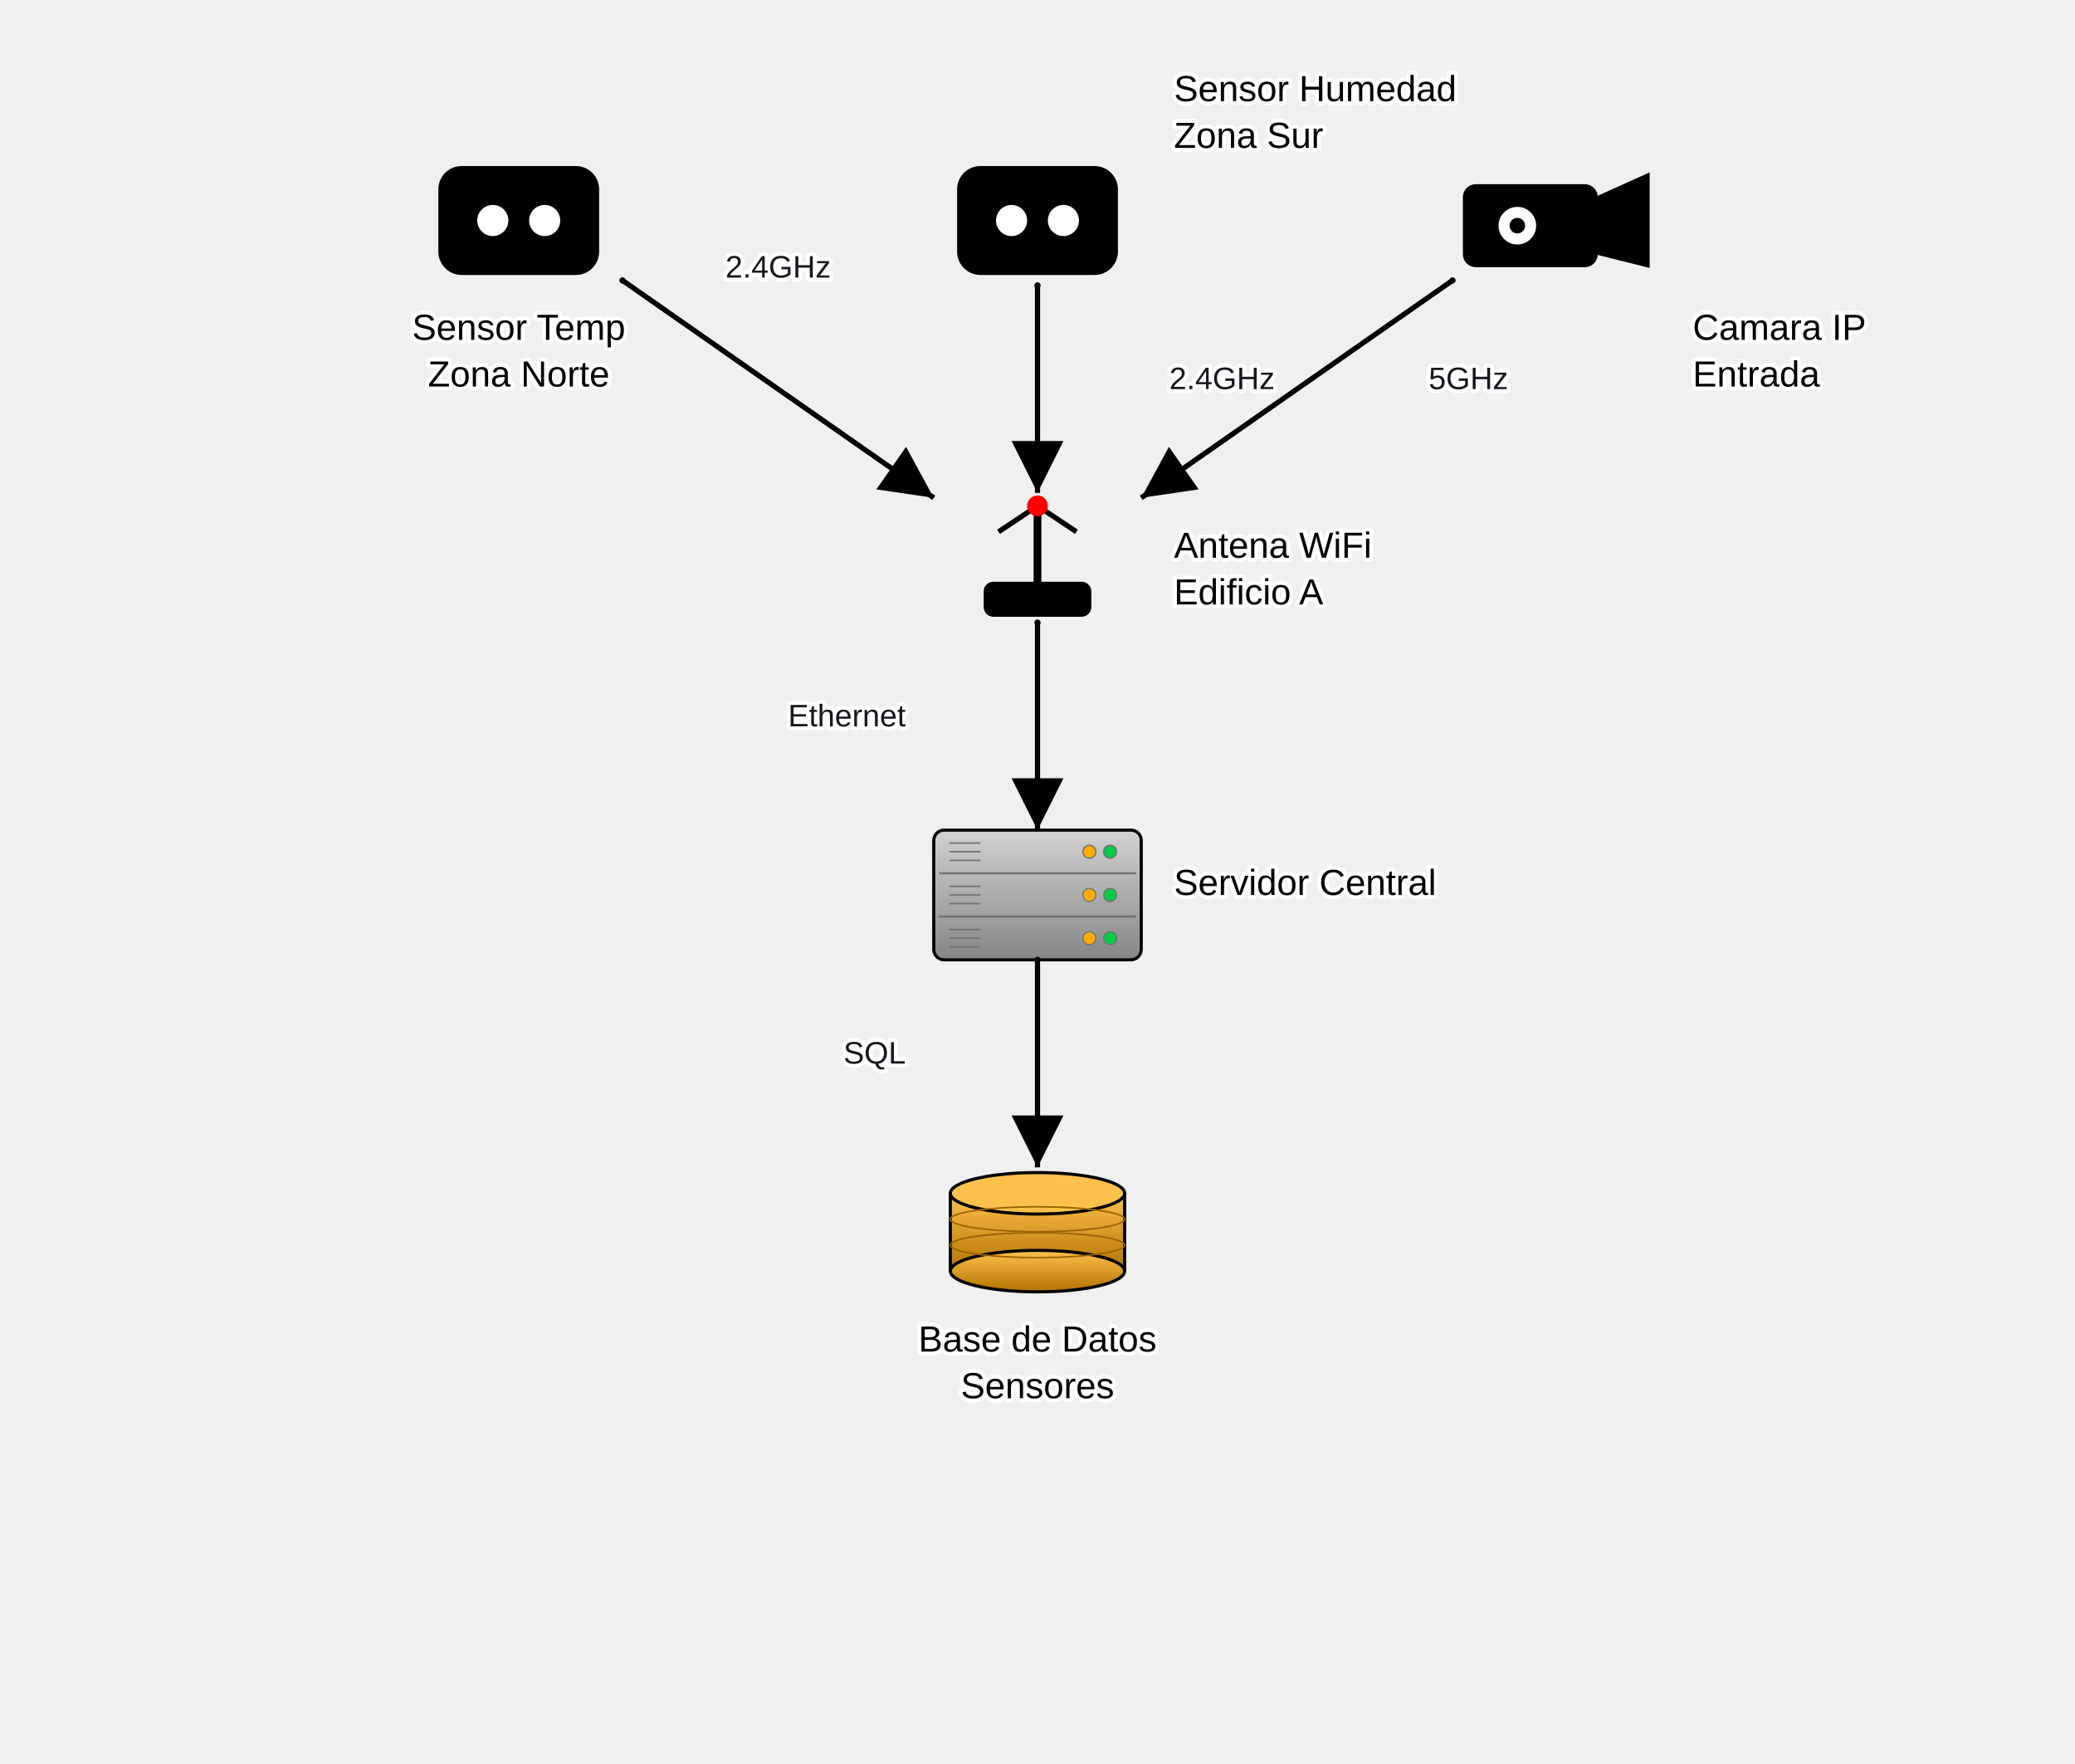
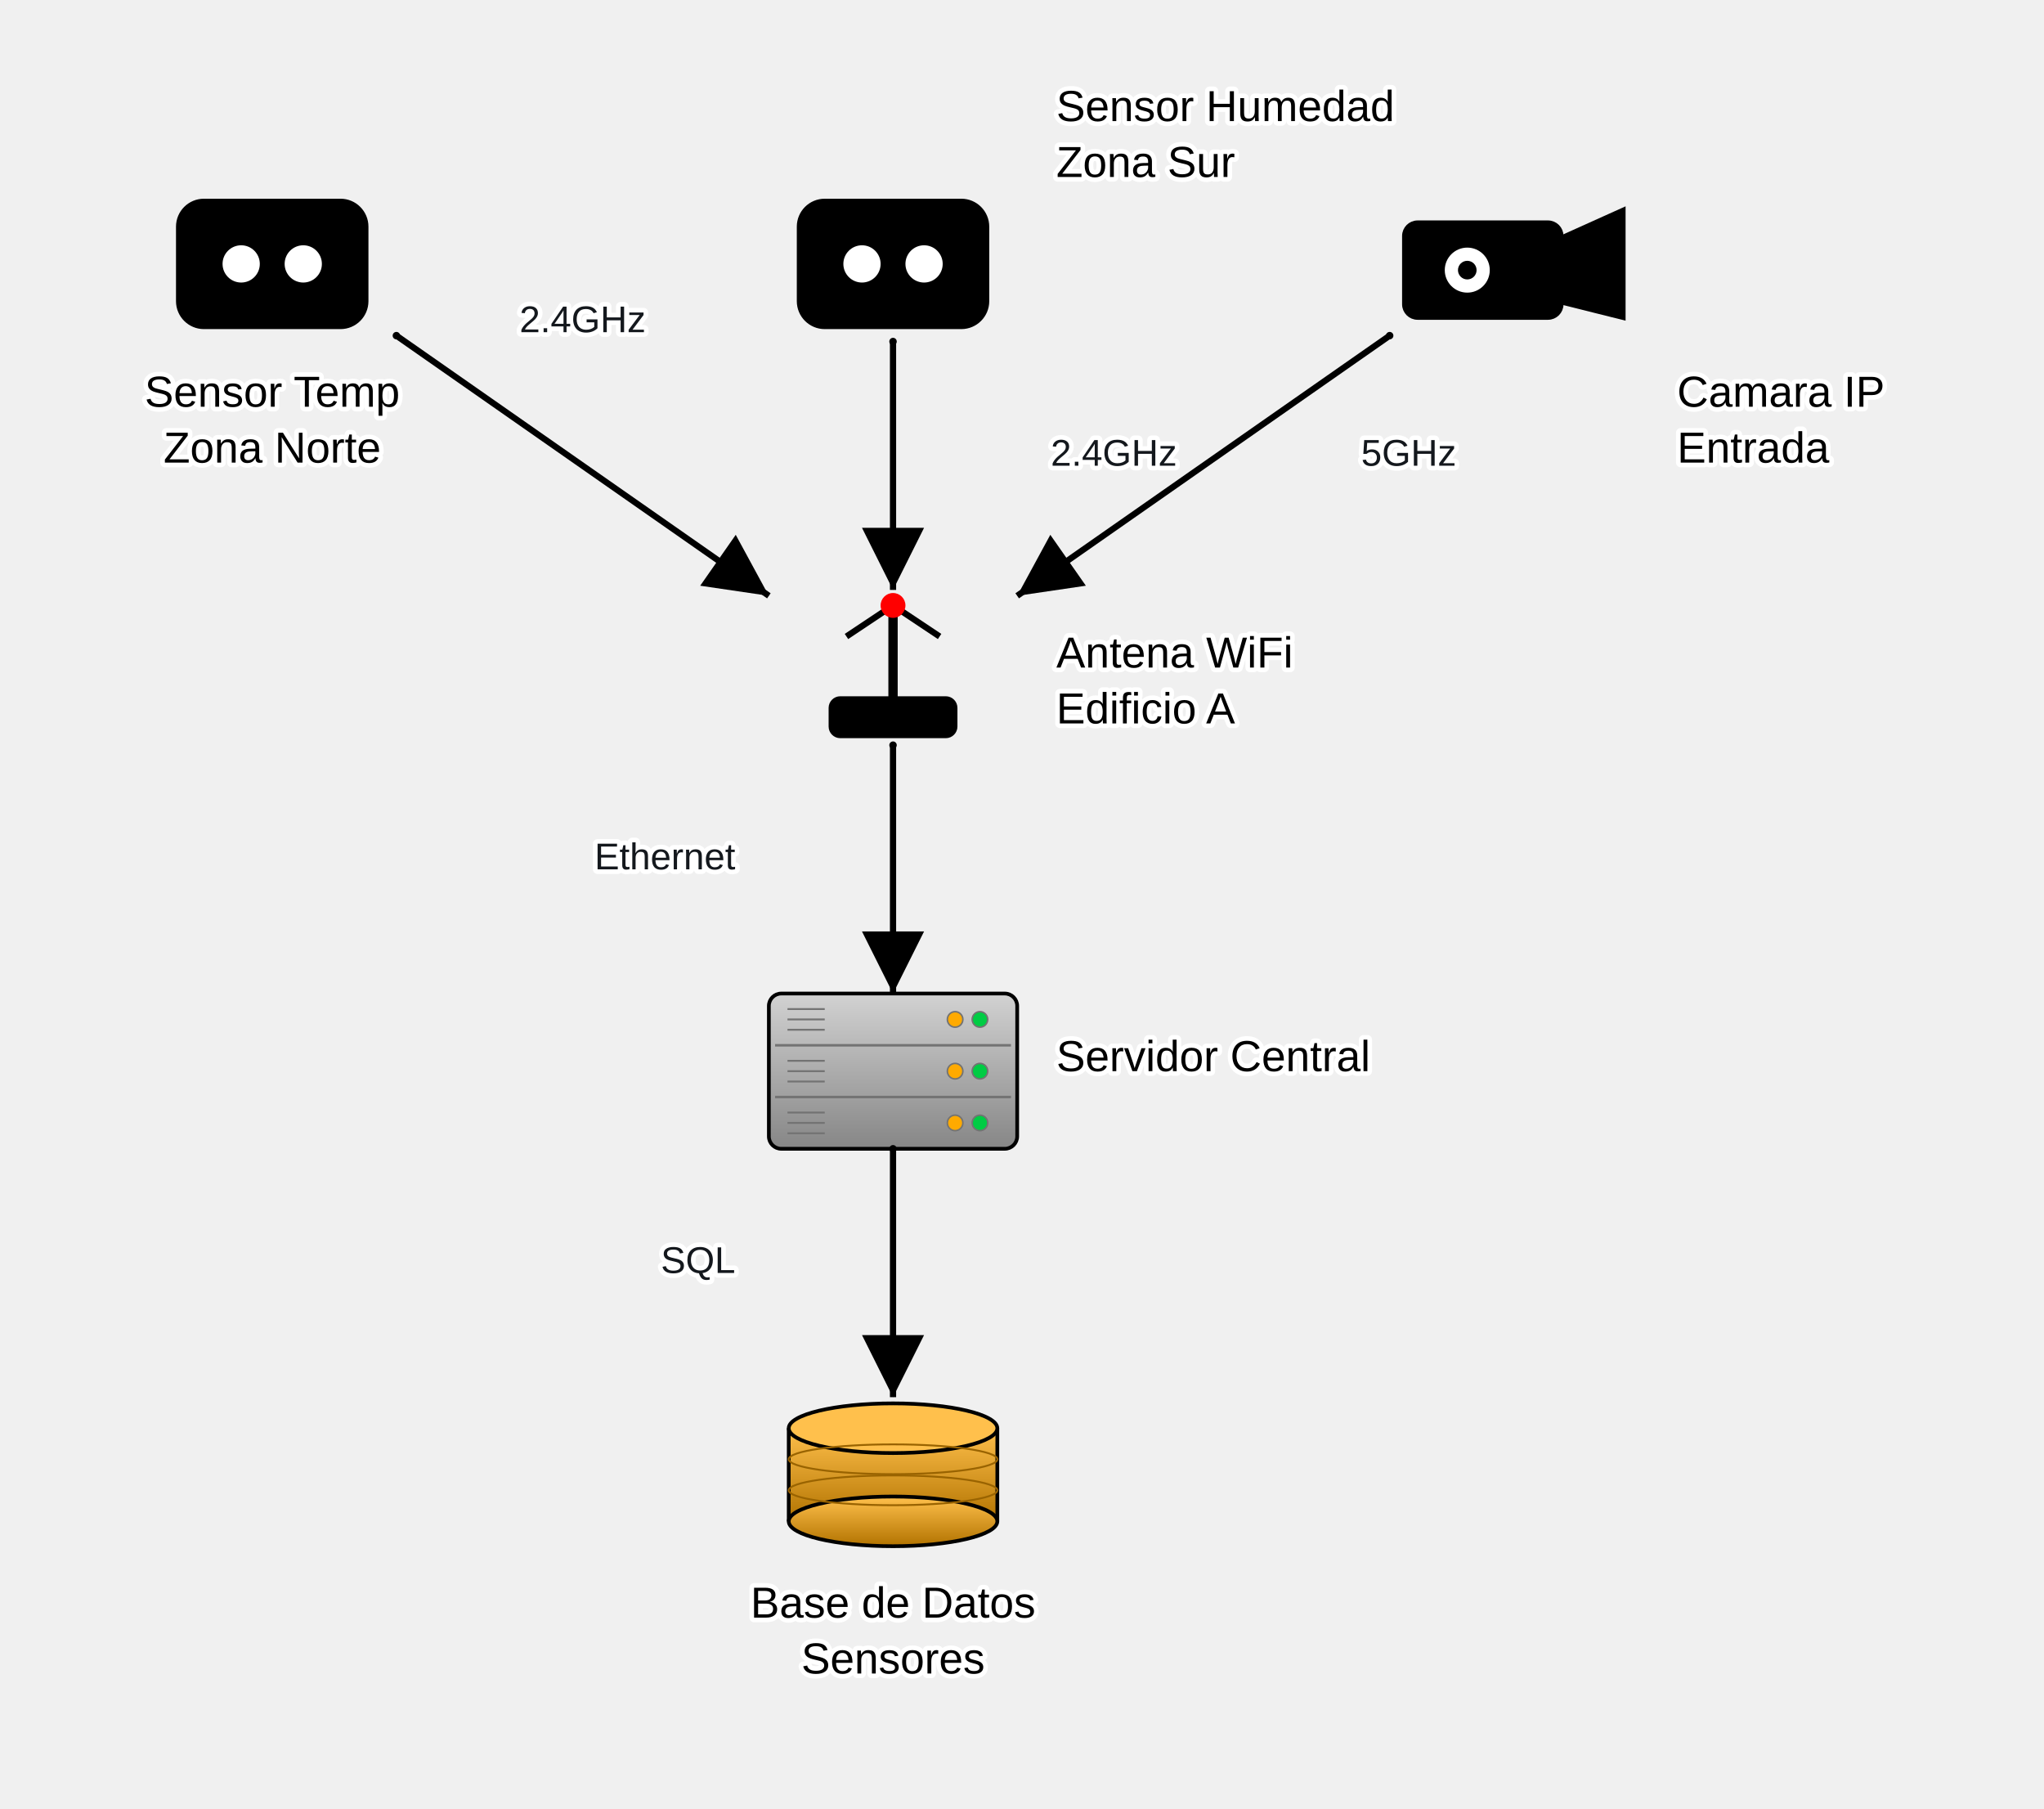
- <svg xmlns="http://www.w3.org/2000/svg" baseProfile="full" height="680" version="1.1" viewBox="0,0,800,680" width="800">
+ <svg xmlns="http://www.w3.org/2000/svg" baseProfile="full" height="582.5" version="1.1" viewBox="112.3,0,658.5,582.5" width="658.5">
  <defs>
    <filter height="140%" id="text-glow" width="140%" x="-20%" y="-20%">
      <feMerge>
        <feMergeNode in="SourceGraphic" />
      </feMerge>
    </filter>
    <marker id="arrow-end" markerHeight="10" markerWidth="10" orient="auto" refX="10" refY="5">
      <path d="M 0 0 L 10 5 L 0 10 z" fill="black" />
    </marker>
    <marker id="arrow-start" markerHeight="10" markerWidth="10" orient="auto" refX="0" refY="5">
      <path d="M 10 0 L 0 5 L 10 10 z" fill="black" />
    </marker>
    <marker id="circle-start" markerHeight="2.4" markerUnits="userSpaceOnUse" markerWidth="2.4" orient="auto" refX="1.2" refY="1.2">
      <circle cx="1.2" cy="1.2" fill="black" r="1.2" />
    </marker>
    <marker id="circle-end" markerHeight="2.4" markerUnits="userSpaceOnUse" markerWidth="2.4" orient="auto" refX="1.2" refY="1.2">
      <circle cx="1.2" cy="1.2" fill="black" r="1.2" />
    </marker>
    <linearGradient id="gradient-srv" x1="0%" x2="0%" y1="0%" y2="100%">
      <stop offset="0%" stop-color="#d2d2d2" />
      <stop offset="100%" stop-color="#868686" />
    </linearGradient>
    <linearGradient id="gradient-db1" x1="0%" x2="0%" y1="0%" y2="100%">
      <stop offset="0%" stop-color="#ffc04c" />
      <stop offset="100%" stop-color="#b27300" />
    </linearGradient>
  </defs>
  <g id="sensor1" transform="translate(160,60) scale(1.0)">
    <rect x="10" y="5" width="60" height="40" rx="8" fill="currentColor" stroke="black" stroke-width="2" />
    <circle cx="30" cy="25" r="6" fill="white" />
    <circle cx="50" cy="25" r="6" fill="white" />
    <line x1="25" y1="38" x2="55" y2="38" stroke="black" stroke-width="2" />
  </g>
  <g id="sensor2" transform="translate(360,60) scale(1.0)">
    <rect x="10" y="5" width="60" height="40" rx="8" fill="currentColor" stroke="black" stroke-width="2" />
    <circle cx="30" cy="25" r="6" fill="white" />
    <circle cx="50" cy="25" r="6" fill="white" />
    <line x1="25" y1="38" x2="55" y2="38" stroke="black" stroke-width="2" />
  </g>
  <g id="antena1" transform="translate(360,190) scale(1.0)">
    <line x1="40" y1="5" x2="40" y2="35" stroke="black" stroke-width="3" />
    <line x1="25" y1="15" x2="40" y2="5" stroke="black" stroke-width="2" />
    <line x1="55" y1="15" x2="40" y2="5" stroke="black" stroke-width="2" />
    <circle cx="40" cy="5" r="4" fill="red" />
    <rect x="20" y="35" width="40" height="12" rx="3" fill="currentColor" stroke="black" stroke-width="1.5" />
  </g>
  <g id="cam1" transform="translate(560,60) scale(1.0)">
    <rect x="5" y="12" width="50" height="30" rx="4" fill="currentColor" stroke="black" stroke-width="2" />
    <polygon points="55,17 75,8 75,42 55,37" fill="currentColor" stroke="black" stroke-width="2" />
    <circle cx="25" cy="27" r="8" fill="white" stroke="black" stroke-width="1.5" />
    <circle cx="25" cy="27" r="3" fill="black" />
  </g>
  <g id="srv">
    <rect fill="url(#gradient-srv)" height="50" rx="4" ry="4" stroke="black" stroke-width="1.2" width="80" x="360" y="320" />
    <line stroke="#737373" stroke-width="0.8" x1="362" x2="438" y1="336.667" y2="336.667" />
    <line stroke="#737373" stroke-width="0.8" x1="362" x2="438" y1="353.333" y2="353.333" />
    <circle cx="428" cy="328.333" fill="#00cc44" r="2.5" stroke="#737373" stroke-width="0.5" />
    <circle cx="420" cy="328.333" fill="#ffaa00" r="2.5" stroke="#737373" stroke-width="0.5" />
    <circle cx="428" cy="345.0" fill="#00cc44" r="2.5" stroke="#737373" stroke-width="0.5" />
    <circle cx="420" cy="345.0" fill="#ffaa00" r="2.5" stroke="#737373" stroke-width="0.5" />
    <circle cx="428" cy="361.667" fill="#00cc44" r="2.5" stroke="#737373" stroke-width="0.5" />
    <circle cx="420" cy="361.667" fill="#ffaa00" r="2.5" stroke="#737373" stroke-width="0.5" />
    <line stroke="#737373" stroke-width="0.6" x1="366" x2="378" y1="325.0" y2="325.0" />
    <line stroke="#737373" stroke-width="0.6" x1="366" x2="378" y1="328.333" y2="328.333" />
    <line stroke="#737373" stroke-width="0.6" x1="366" x2="378" y1="331.667" y2="331.667" />
    <line stroke="#737373" stroke-width="0.6" x1="366" x2="378" y1="341.667" y2="341.667" />
    <line stroke="#737373" stroke-width="0.6" x1="366" x2="378" y1="345.0" y2="345.0" />
    <line stroke="#737373" stroke-width="0.6" x1="366" x2="378" y1="348.333" y2="348.333" />
    <line stroke="#737373" stroke-width="0.6" x1="366" x2="378" y1="358.333" y2="358.333" />
    <line stroke="#737373" stroke-width="0.6" x1="366" x2="378" y1="361.667" y2="361.667" />
    <line stroke="#737373" stroke-width="0.6" x1="366" x2="378" y1="365.0" y2="365.0" />
  </g>
  <g id="db1">
    <rect fill="url(#gradient-db1)" height="30" stroke="none" width="67.2" x="366.4" y="460" />
    <line stroke="black" stroke-width="1.2" x1="366.4" x2="366.4" y1="460" y2="490" />
    <line stroke="black" stroke-width="1.2" x1="433.6" x2="433.6" y1="460" y2="490" />
    <ellipse cx="400.0" cy="490" fill="url(#gradient-db1)" rx="33.6" ry="8" stroke="black" stroke-width="1.2" />
    <ellipse cx="400.0" cy="460" fill="#ffc04c" rx="33.6" ry="8" stroke="black" stroke-width="1.2" />
    <ellipse cx="400.0" cy="470.0" fill="none" rx="33.6" ry="4.8" stroke="#996300" stroke-width="0.6" />
    <ellipse cx="400.0" cy="480.0" fill="none" rx="33.6" ry="4.8" stroke="#996300" stroke-width="0.6" />
  </g>
  <line marker-end="url(#arrow-end)" marker-start="url(#circle-start)" stroke="black" stroke-width="2" x1="240.0" x2="360.0" y1="108.1" y2="191.9" />
  <line marker-end="url(#arrow-end)" marker-start="url(#circle-start)" stroke="black" stroke-width="2" x1="400.0" x2="400.0" y1="110.0" y2="190.0" />
  <line marker-end="url(#arrow-end)" marker-start="url(#circle-start)" stroke="black" stroke-width="2" x1="560.0" x2="440.0" y1="108.1" y2="191.9" />
  <polyline fill="none" marker-end="url(#arrow-end)" marker-start="url(#circle-start)" points="400.0,240.0 400.0,320.0" stroke="black" stroke-width="2" />
  <polyline fill="none" marker-end="url(#arrow-end)" marker-start="url(#circle-start)" points="400.0,370.0 400.0,450.0" stroke="black" stroke-width="2" />
  <text fill="#ffffff" filter="url(#text-glow)" font-family="Arial, sans-serif" font-size="14px" text-anchor="middle" x="200.0" y="131.0" class="ag-text-halo" stroke="#ffffff" stroke-width="3" stroke-linejoin="round" stroke-linecap="round">Sensor Temp</text>
  <text fill="black" filter="url(#text-glow)" font-family="Arial, sans-serif" font-size="14px" text-anchor="middle" x="200.0" y="131.0">Sensor Temp</text>
  <text fill="#ffffff" filter="url(#text-glow)" font-family="Arial, sans-serif" font-size="14px" text-anchor="middle" x="200.0" y="149.0" class="ag-text-halo" stroke="#ffffff" stroke-width="3" stroke-linejoin="round" stroke-linecap="round">Zona Norte</text>
  <text fill="black" filter="url(#text-glow)" font-family="Arial, sans-serif" font-size="14px" text-anchor="middle" x="200.0" y="149.0">Zona Norte</text>
  <text fill="#ffffff" filter="url(#text-glow)" font-family="Arial, sans-serif" font-size="14px" text-anchor="start" x="452.6" y="39.0" class="ag-text-halo" stroke="#ffffff" stroke-width="3" stroke-linejoin="round" stroke-linecap="round">Sensor Humedad</text>
  <text fill="black" filter="url(#text-glow)" font-family="Arial, sans-serif" font-size="14px" text-anchor="start" x="452.6" y="39.0">Sensor Humedad</text>
  <text fill="#ffffff" filter="url(#text-glow)" font-family="Arial, sans-serif" font-size="14px" text-anchor="start" x="452.6" y="57.0" class="ag-text-halo" stroke="#ffffff" stroke-width="3" stroke-linejoin="round" stroke-linecap="round">Zona Sur</text>
  <text fill="black" filter="url(#text-glow)" font-family="Arial, sans-serif" font-size="14px" text-anchor="start" x="452.6" y="57.0">Zona Sur</text>
  <text fill="#ffffff" filter="url(#text-glow)" font-family="Arial, sans-serif" font-size="14px" text-anchor="start" x="452.6" y="215.0" class="ag-text-halo" stroke="#ffffff" stroke-width="3" stroke-linejoin="round" stroke-linecap="round">Antena WiFi</text>
  <text fill="black" filter="url(#text-glow)" font-family="Arial, sans-serif" font-size="14px" text-anchor="start" x="452.6" y="215.0">Antena WiFi</text>
  <text fill="#ffffff" filter="url(#text-glow)" font-family="Arial, sans-serif" font-size="14px" text-anchor="start" x="452.6" y="233.0" class="ag-text-halo" stroke="#ffffff" stroke-width="3" stroke-linejoin="round" stroke-linecap="round">Edificio A</text>
  <text fill="black" filter="url(#text-glow)" font-family="Arial, sans-serif" font-size="14px" text-anchor="start" x="452.6" y="233.0">Edificio A</text>
  <text fill="#ffffff" filter="url(#text-glow)" font-family="Arial, sans-serif" font-size="14px" text-anchor="start" x="652.6" y="131.0" class="ag-text-halo" stroke="#ffffff" stroke-width="3" stroke-linejoin="round" stroke-linecap="round">Camara IP</text>
  <text fill="black" filter="url(#text-glow)" font-family="Arial, sans-serif" font-size="14px" text-anchor="start" x="652.6" y="131.0">Camara IP</text>
  <text fill="#ffffff" filter="url(#text-glow)" font-family="Arial, sans-serif" font-size="14px" text-anchor="start" x="652.6" y="149.0" class="ag-text-halo" stroke="#ffffff" stroke-width="3" stroke-linejoin="round" stroke-linecap="round">Entrada</text>
  <text fill="black" filter="url(#text-glow)" font-family="Arial, sans-serif" font-size="14px" text-anchor="start" x="652.6" y="149.0">Entrada</text>
  <text fill="#ffffff" filter="url(#text-glow)" font-family="Arial, sans-serif" font-size="14px" text-anchor="start" x="452.6" y="345.0" class="ag-text-halo" stroke="#ffffff" stroke-width="3" stroke-linejoin="round" stroke-linecap="round">Servidor Central</text>
  <text fill="black" filter="url(#text-glow)" font-family="Arial, sans-serif" font-size="14px" text-anchor="start" x="452.6" y="345.0">Servidor Central</text>
  <text fill="#ffffff" filter="url(#text-glow)" font-family="Arial, sans-serif" font-size="14px" text-anchor="middle" x="400.0" y="521.0" class="ag-text-halo" stroke="#ffffff" stroke-width="3" stroke-linejoin="round" stroke-linecap="round">Base de Datos</text>
  <text fill="black" filter="url(#text-glow)" font-family="Arial, sans-serif" font-size="14px" text-anchor="middle" x="400.0" y="521.0">Base de Datos</text>
  <text fill="#ffffff" filter="url(#text-glow)" font-family="Arial, sans-serif" font-size="14px" text-anchor="middle" x="400.0" y="539.0" class="ag-text-halo" stroke="#ffffff" stroke-width="3" stroke-linejoin="round" stroke-linecap="round">Sensores</text>
  <text fill="black" filter="url(#text-glow)" font-family="Arial, sans-serif" font-size="14px" text-anchor="middle" x="400.0" y="539.0">Sensores</text>
  <text fill="#ffffff" font-family="Arial, sans-serif" font-size="12px" text-anchor="middle" x="300.0" y="107.0" class="ag-text-halo" stroke="#ffffff" stroke-width="3" stroke-linejoin="round" stroke-linecap="round">2.4GHz</text>
  <text fill="#14181d" font-family="Arial, sans-serif" font-size="12px" text-anchor="middle" x="300.0" y="107.0">2.4GHz</text>
  <text fill="#ffffff" font-family="Arial, sans-serif" font-size="12px" text-anchor="start" x="450.8" y="150.0" class="ag-text-halo" stroke="#ffffff" stroke-width="3" stroke-linejoin="round" stroke-linecap="round">2.4GHz</text>
  <text fill="#14181d" font-family="Arial, sans-serif" font-size="12px" text-anchor="start" x="450.8" y="150.0">2.4GHz</text>
  <text fill="#ffffff" font-family="Arial, sans-serif" font-size="12px" text-anchor="start" x="550.8" y="150.0" class="ag-text-halo" stroke="#ffffff" stroke-width="3" stroke-linejoin="round" stroke-linecap="round">5GHz</text>
  <text fill="#14181d" font-family="Arial, sans-serif" font-size="12px" text-anchor="start" x="550.8" y="150.0">5GHz</text>
  <text fill="#ffffff" font-family="Arial, sans-serif" font-size="12px" text-anchor="end" x="349.2" y="280.0" class="ag-text-halo" stroke="#ffffff" stroke-width="3" stroke-linejoin="round" stroke-linecap="round">Ethernet</text>
  <text fill="#14181d" font-family="Arial, sans-serif" font-size="12px" text-anchor="end" x="349.2" y="280.0">Ethernet</text>
  <text fill="#ffffff" font-family="Arial, sans-serif" font-size="12px" text-anchor="end" x="349.2" y="410.0" class="ag-text-halo" stroke="#ffffff" stroke-width="3" stroke-linejoin="round" stroke-linecap="round">SQL</text>
  <text fill="#14181d" font-family="Arial, sans-serif" font-size="12px" text-anchor="end" x="349.2" y="410.0">SQL</text>
</svg>
